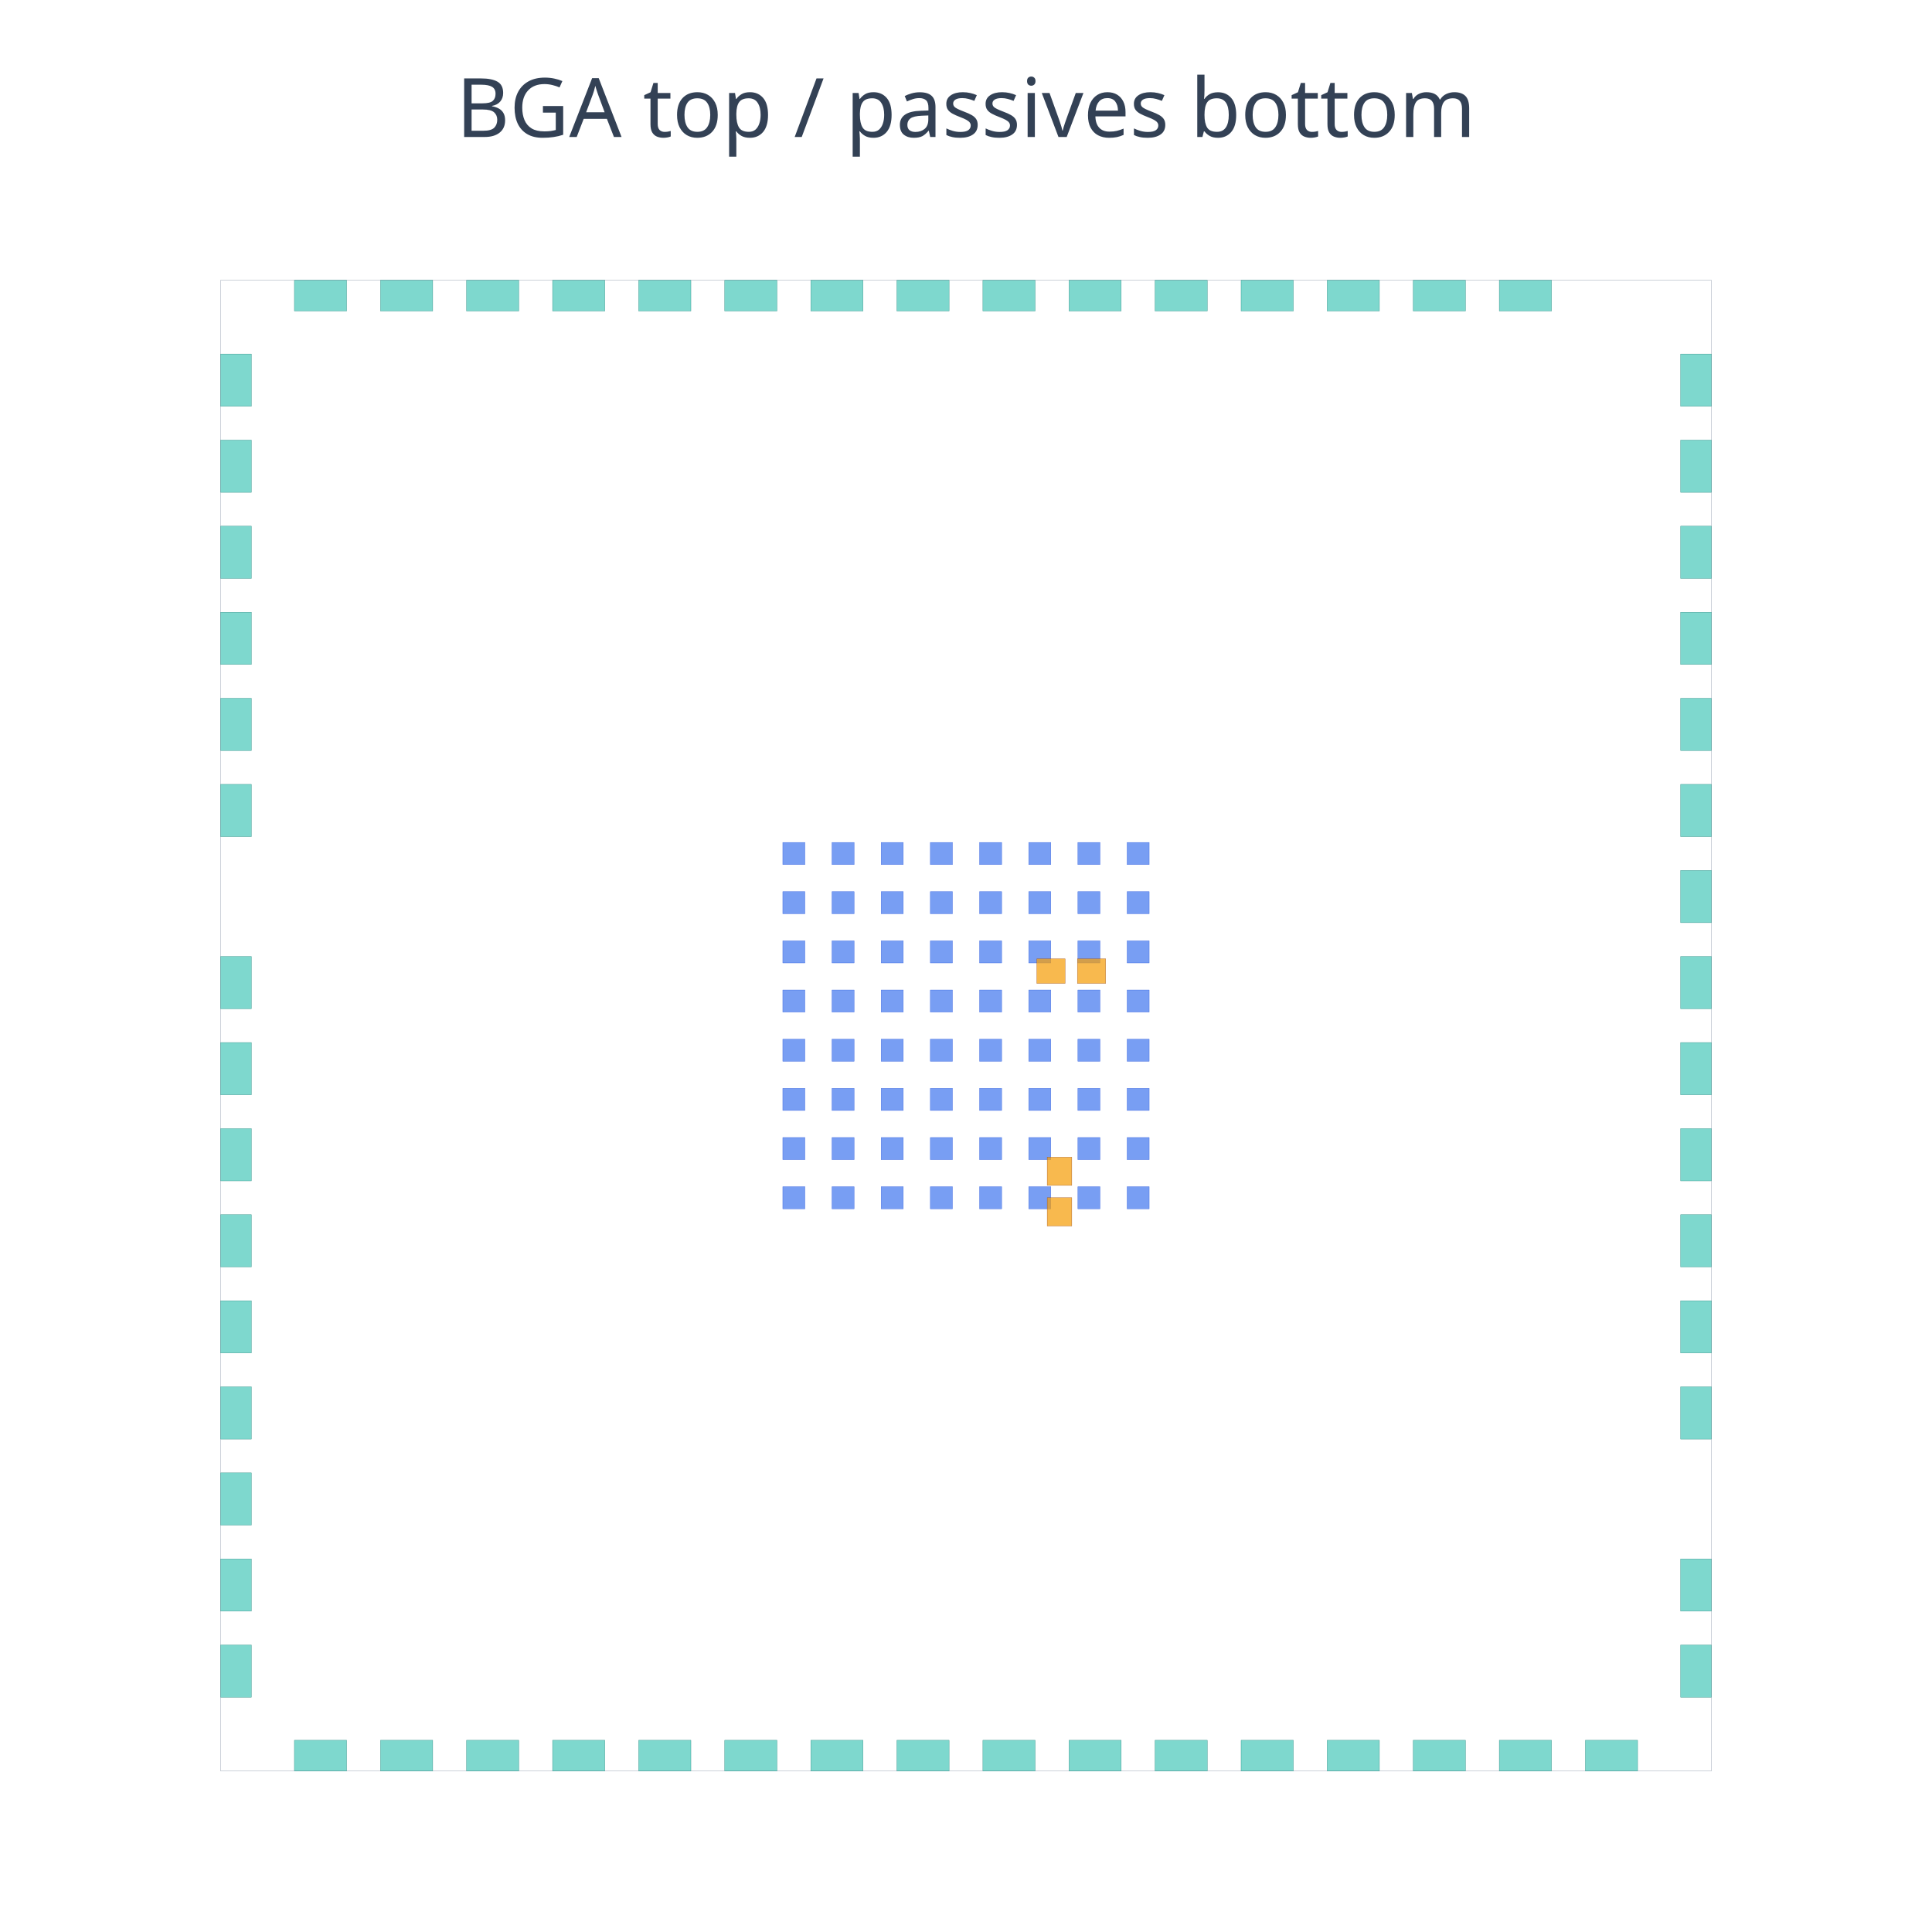
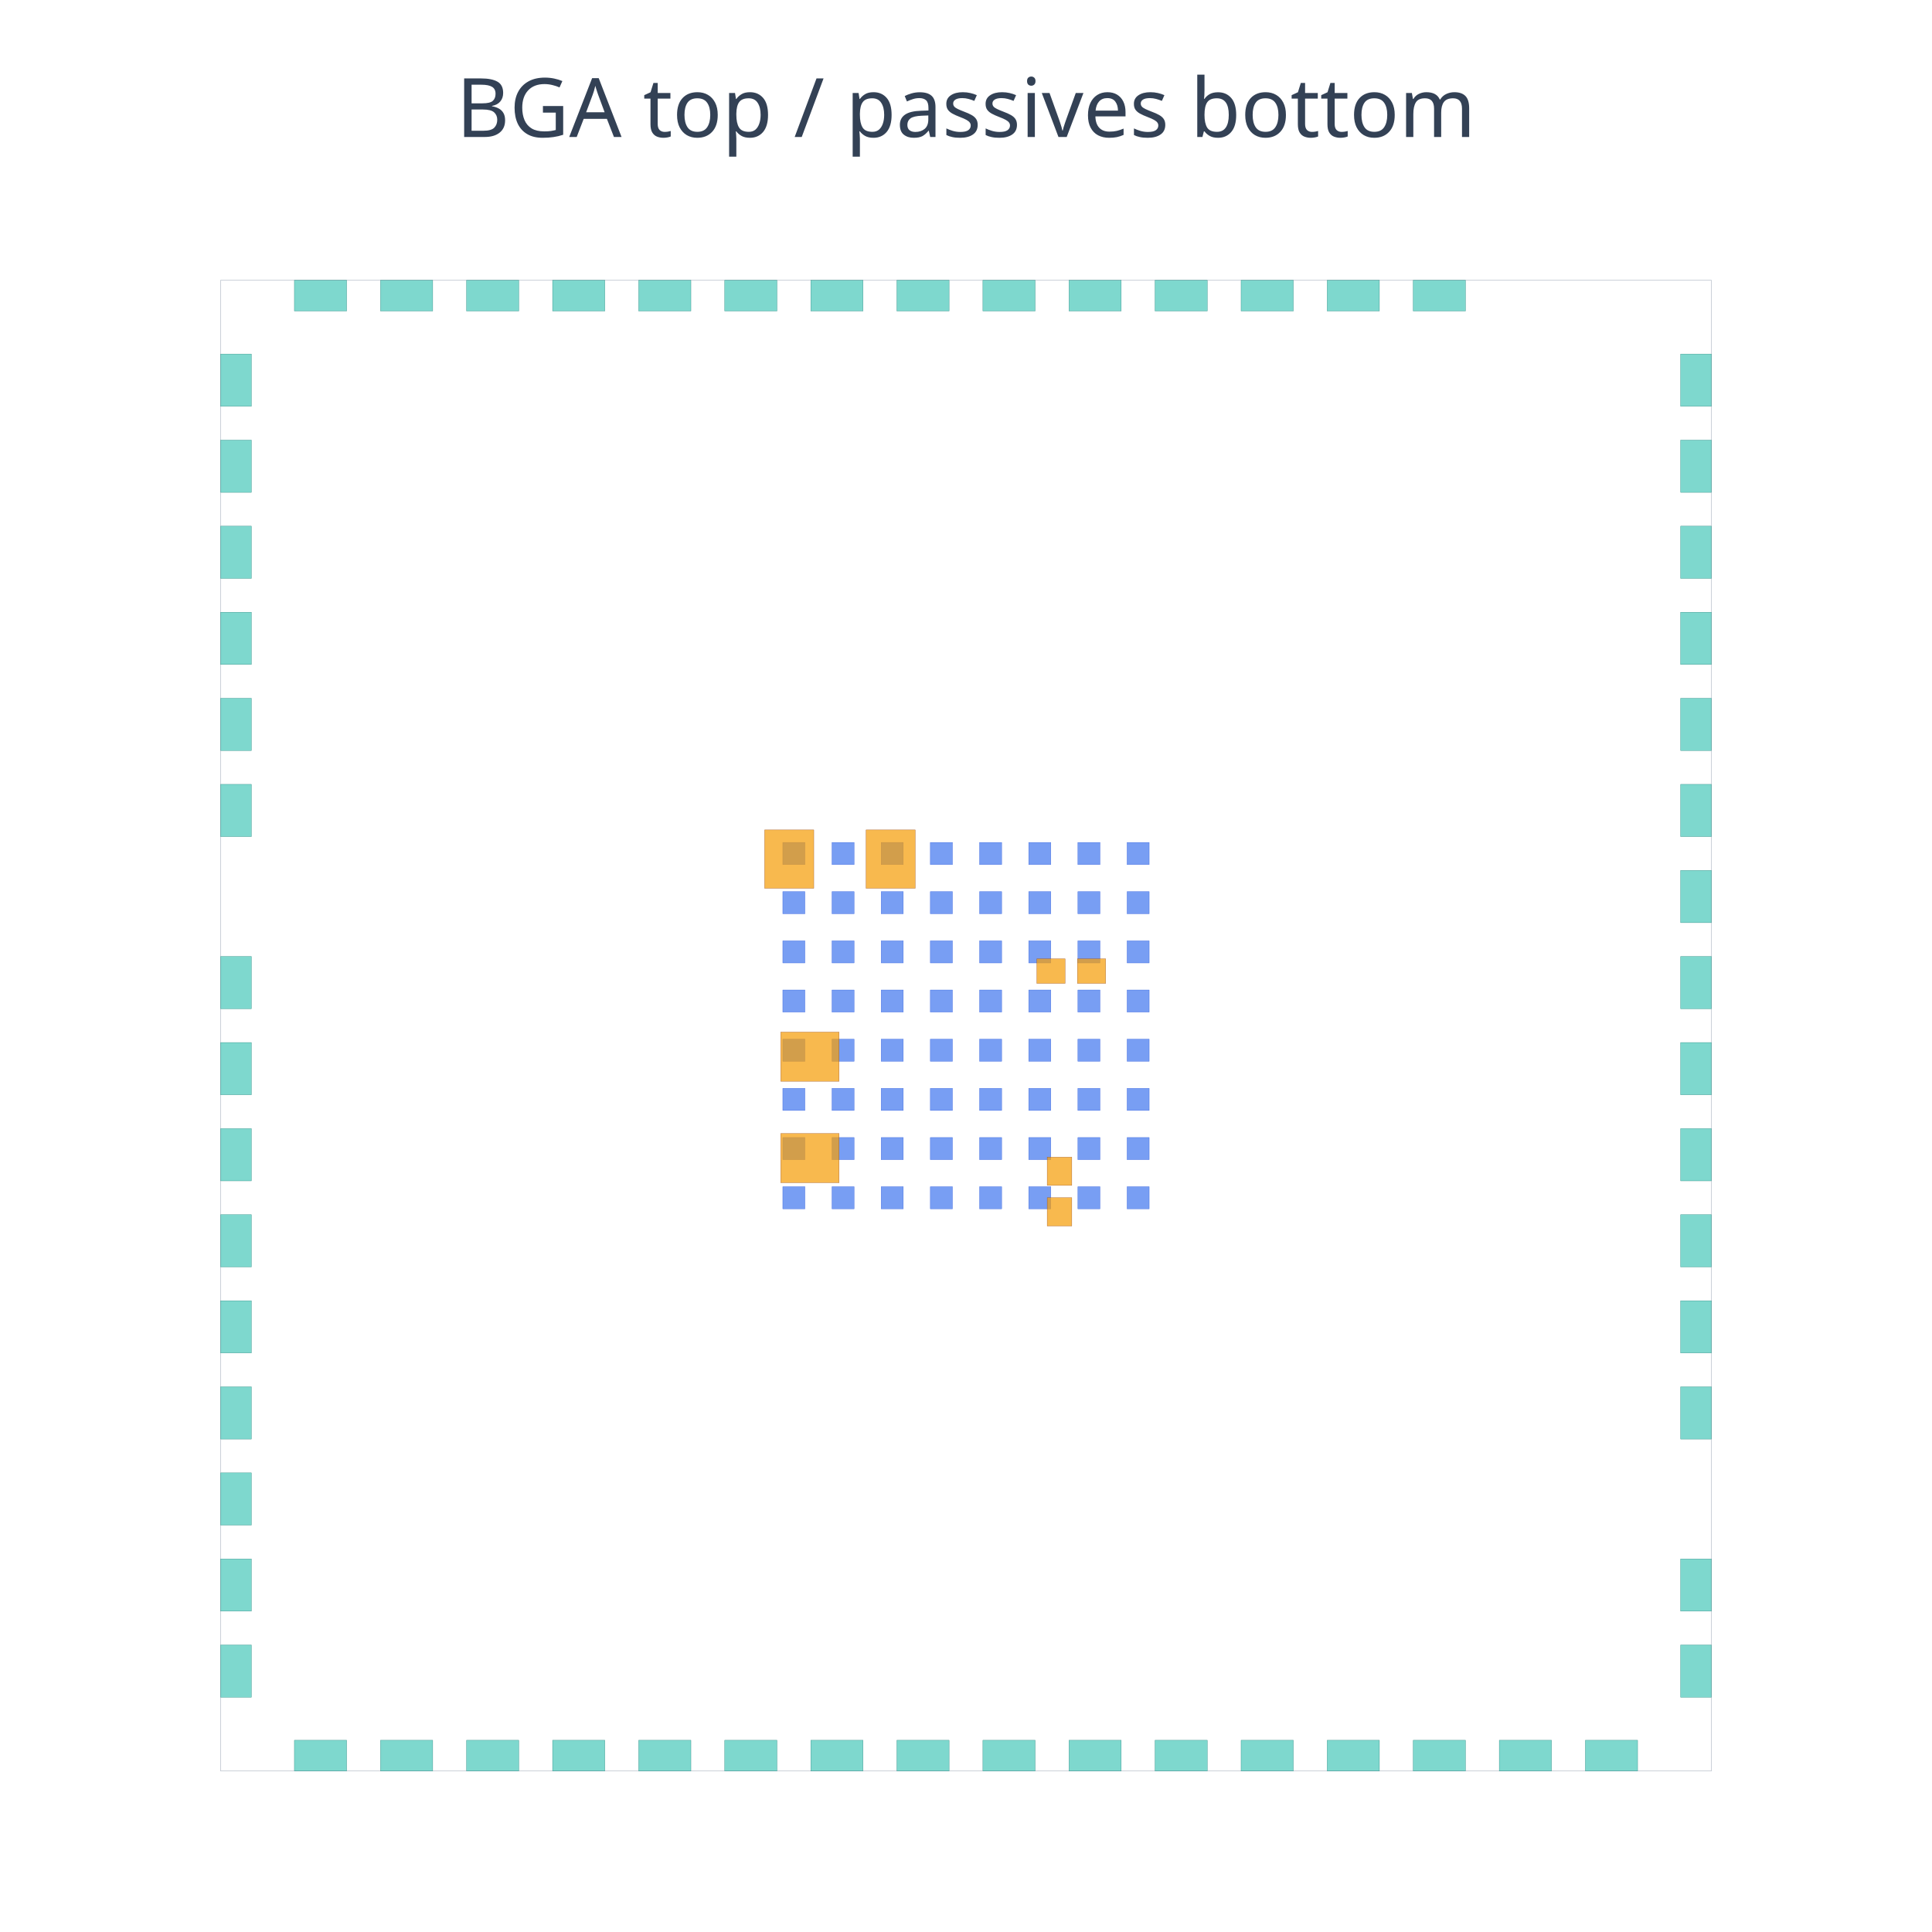
<svg xmlns="http://www.w3.org/2000/svg" width="480" height="480" viewBox="0 0 480 480">
  <rect width="100%" height="100%" fill="white" />
  <g>
    <rect data-type="rect" data-label="board" data-x="0" data-y="0" x="54.815" y="69.63" width="370.37" height="370.37" fill="rgba(255,255,255,0)" stroke="#64748b" stroke-width="0.065" />
  </g>
  <g>
    <rect data-type="rect" data-label="BGA" data-x="-2.8" data-y="2.8" x="194.486" y="209.301" width="5.498" height="5.498" fill="rgba(37, 99, 235, 0.62)" stroke="#1d4ed8" stroke-width="0.065" />
  </g>
  <g>
    <rect data-type="rect" data-label="BGA" data-x="-2" data-y="2.8" x="206.705" y="209.301" width="5.498" height="5.498" fill="rgba(37, 99, 235, 0.62)" stroke="#1d4ed8" stroke-width="0.065" />
  </g>
  <g>
    <rect data-type="rect" data-label="BGA" data-x="-1.2" data-y="2.8" x="218.923" y="209.301" width="5.498" height="5.498" fill="rgba(37, 99, 235, 0.62)" stroke="#1d4ed8" stroke-width="0.065" />
  </g>
  <g>
    <rect data-type="rect" data-label="BGA" data-x="-0.4" data-y="2.8" x="231.142" y="209.301" width="5.498" height="5.498" fill="rgba(37, 99, 235, 0.62)" stroke="#1d4ed8" stroke-width="0.065" />
  </g>
  <g>
    <rect data-type="rect" data-label="BGA" data-x="0.4" data-y="2.8" x="243.36" y="209.301" width="5.498" height="5.498" fill="rgba(37, 99, 235, 0.62)" stroke="#1d4ed8" stroke-width="0.065" />
  </g>
  <g>
    <rect data-type="rect" data-label="BGA" data-x="1.2" data-y="2.8" x="255.578" y="209.301" width="5.498" height="5.498" fill="rgba(37, 99, 235, 0.62)" stroke="#1d4ed8" stroke-width="0.065" />
  </g>
  <g>
    <rect data-type="rect" data-label="BGA" data-x="2" data-y="2.8" x="267.797" y="209.301" width="5.498" height="5.498" fill="rgba(37, 99, 235, 0.62)" stroke="#1d4ed8" stroke-width="0.065" />
  </g>
  <g>
    <rect data-type="rect" data-label="BGA" data-x="2.8" data-y="2.8" x="280.015" y="209.301" width="5.498" height="5.498" fill="rgba(37, 99, 235, 0.62)" stroke="#1d4ed8" stroke-width="0.065" />
  </g>
  <g>
    <rect data-type="rect" data-label="BGA" data-x="-2.8" data-y="2" x="194.486" y="221.52" width="5.498" height="5.498" fill="rgba(37, 99, 235, 0.62)" stroke="#1d4ed8" stroke-width="0.065" />
  </g>
  <g>
    <rect data-type="rect" data-label="BGA" data-x="-2" data-y="2" x="206.705" y="221.52" width="5.498" height="5.498" fill="rgba(37, 99, 235, 0.62)" stroke="#1d4ed8" stroke-width="0.065" />
  </g>
  <g>
    <rect data-type="rect" data-label="BGA" data-x="-1.2" data-y="2" x="218.923" y="221.52" width="5.498" height="5.498" fill="rgba(37, 99, 235, 0.62)" stroke="#1d4ed8" stroke-width="0.065" />
  </g>
  <g>
    <rect data-type="rect" data-label="BGA" data-x="-0.4" data-y="2" x="231.142" y="221.52" width="5.498" height="5.498" fill="rgba(37, 99, 235, 0.62)" stroke="#1d4ed8" stroke-width="0.065" />
  </g>
  <g>
    <rect data-type="rect" data-label="BGA" data-x="0.4" data-y="2" x="243.36" y="221.52" width="5.498" height="5.498" fill="rgba(37, 99, 235, 0.62)" stroke="#1d4ed8" stroke-width="0.065" />
  </g>
  <g>
    <rect data-type="rect" data-label="BGA" data-x="1.2" data-y="2" x="255.578" y="221.52" width="5.498" height="5.498" fill="rgba(37, 99, 235, 0.62)" stroke="#1d4ed8" stroke-width="0.065" />
  </g>
  <g>
    <rect data-type="rect" data-label="BGA" data-x="2" data-y="2" x="267.797" y="221.52" width="5.498" height="5.498" fill="rgba(37, 99, 235, 0.62)" stroke="#1d4ed8" stroke-width="0.065" />
  </g>
  <g>
    <rect data-type="rect" data-label="BGA" data-x="2.8" data-y="2" x="280.015" y="221.52" width="5.498" height="5.498" fill="rgba(37, 99, 235, 0.62)" stroke="#1d4ed8" stroke-width="0.065" />
  </g>
  <g>
    <rect data-type="rect" data-label="BGA" data-x="-2.8" data-y="1.2" x="194.486" y="233.738" width="5.498" height="5.498" fill="rgba(37, 99, 235, 0.62)" stroke="#1d4ed8" stroke-width="0.065" />
  </g>
  <g>
    <rect data-type="rect" data-label="BGA" data-x="-2" data-y="1.2" x="206.705" y="233.738" width="5.498" height="5.498" fill="rgba(37, 99, 235, 0.62)" stroke="#1d4ed8" stroke-width="0.065" />
  </g>
  <g>
    <rect data-type="rect" data-label="BGA" data-x="-1.2" data-y="1.2" x="218.923" y="233.738" width="5.498" height="5.498" fill="rgba(37, 99, 235, 0.62)" stroke="#1d4ed8" stroke-width="0.065" />
  </g>
  <g>
    <rect data-type="rect" data-label="BGA" data-x="-0.4" data-y="1.2" x="231.142" y="233.738" width="5.498" height="5.498" fill="rgba(37, 99, 235, 0.62)" stroke="#1d4ed8" stroke-width="0.065" />
  </g>
  <g>
    <rect data-type="rect" data-label="BGA" data-x="0.4" data-y="1.2" x="243.36" y="233.738" width="5.498" height="5.498" fill="rgba(37, 99, 235, 0.62)" stroke="#1d4ed8" stroke-width="0.065" />
  </g>
  <g>
    <rect data-type="rect" data-label="BGA" data-x="1.2" data-y="1.2" x="255.578" y="233.738" width="5.498" height="5.498" fill="rgba(37, 99, 235, 0.62)" stroke="#1d4ed8" stroke-width="0.065" />
  </g>
  <g>
    <rect data-type="rect" data-label="BGA" data-x="2" data-y="1.2" x="267.797" y="233.738" width="5.498" height="5.498" fill="rgba(37, 99, 235, 0.62)" stroke="#1d4ed8" stroke-width="0.065" />
  </g>
  <g>
    <rect data-type="rect" data-label="BGA" data-x="2.8" data-y="1.2" x="280.015" y="233.738" width="5.498" height="5.498" fill="rgba(37, 99, 235, 0.62)" stroke="#1d4ed8" stroke-width="0.065" />
  </g>
  <g>
    <rect data-type="rect" data-label="BGA" data-x="-2.8" data-y="0.4" x="194.486" y="245.956" width="5.498" height="5.498" fill="rgba(37, 99, 235, 0.62)" stroke="#1d4ed8" stroke-width="0.065" />
  </g>
  <g>
    <rect data-type="rect" data-label="BGA" data-x="-2" data-y="0.4" x="206.705" y="245.956" width="5.498" height="5.498" fill="rgba(37, 99, 235, 0.62)" stroke="#1d4ed8" stroke-width="0.065" />
  </g>
  <g>
    <rect data-type="rect" data-label="BGA" data-x="-1.2" data-y="0.4" x="218.923" y="245.956" width="5.498" height="5.498" fill="rgba(37, 99, 235, 0.62)" stroke="#1d4ed8" stroke-width="0.065" />
  </g>
  <g>
    <rect data-type="rect" data-label="BGA" data-x="-0.4" data-y="0.4" x="231.142" y="245.956" width="5.498" height="5.498" fill="rgba(37, 99, 235, 0.62)" stroke="#1d4ed8" stroke-width="0.065" />
  </g>
  <g>
    <rect data-type="rect" data-label="BGA" data-x="0.4" data-y="0.4" x="243.36" y="245.956" width="5.498" height="5.498" fill="rgba(37, 99, 235, 0.62)" stroke="#1d4ed8" stroke-width="0.065" />
  </g>
  <g>
    <rect data-type="rect" data-label="BGA" data-x="1.2" data-y="0.4" x="255.578" y="245.956" width="5.498" height="5.498" fill="rgba(37, 99, 235, 0.62)" stroke="#1d4ed8" stroke-width="0.065" />
  </g>
  <g>
    <rect data-type="rect" data-label="BGA" data-x="2" data-y="0.4" x="267.797" y="245.956" width="5.498" height="5.498" fill="rgba(37, 99, 235, 0.62)" stroke="#1d4ed8" stroke-width="0.065" />
  </g>
  <g>
    <rect data-type="rect" data-label="BGA" data-x="2.8" data-y="0.4" x="280.015" y="245.956" width="5.498" height="5.498" fill="rgba(37, 99, 235, 0.62)" stroke="#1d4ed8" stroke-width="0.065" />
  </g>
  <g>
    <rect data-type="rect" data-label="BGA" data-x="-2.8" data-y="-0.4" x="194.486" y="258.175" width="5.498" height="5.498" fill="rgba(37, 99, 235, 0.62)" stroke="#1d4ed8" stroke-width="0.065" />
  </g>
  <g>
    <rect data-type="rect" data-label="BGA" data-x="-2" data-y="-0.4" x="206.705" y="258.175" width="5.498" height="5.498" fill="rgba(37, 99, 235, 0.62)" stroke="#1d4ed8" stroke-width="0.065" />
  </g>
  <g>
    <rect data-type="rect" data-label="BGA" data-x="-1.2" data-y="-0.4" x="218.923" y="258.175" width="5.498" height="5.498" fill="rgba(37, 99, 235, 0.62)" stroke="#1d4ed8" stroke-width="0.065" />
  </g>
  <g>
    <rect data-type="rect" data-label="BGA" data-x="-0.4" data-y="-0.4" x="231.142" y="258.175" width="5.498" height="5.498" fill="rgba(37, 99, 235, 0.62)" stroke="#1d4ed8" stroke-width="0.065" />
  </g>
  <g>
    <rect data-type="rect" data-label="BGA" data-x="0.4" data-y="-0.4" x="243.36" y="258.175" width="5.498" height="5.498" fill="rgba(37, 99, 235, 0.62)" stroke="#1d4ed8" stroke-width="0.065" />
  </g>
  <g>
    <rect data-type="rect" data-label="BGA" data-x="1.2" data-y="-0.4" x="255.578" y="258.175" width="5.498" height="5.498" fill="rgba(37, 99, 235, 0.62)" stroke="#1d4ed8" stroke-width="0.065" />
  </g>
  <g>
    <rect data-type="rect" data-label="BGA" data-x="2" data-y="-0.4" x="267.797" y="258.175" width="5.498" height="5.498" fill="rgba(37, 99, 235, 0.62)" stroke="#1d4ed8" stroke-width="0.065" />
  </g>
  <g>
    <rect data-type="rect" data-label="BGA" data-x="2.8" data-y="-0.4" x="280.015" y="258.175" width="5.498" height="5.498" fill="rgba(37, 99, 235, 0.62)" stroke="#1d4ed8" stroke-width="0.065" />
  </g>
  <g>
    <rect data-type="rect" data-label="BGA" data-x="-2.8" data-y="-1.2" x="194.486" y="270.393" width="5.498" height="5.498" fill="rgba(37, 99, 235, 0.62)" stroke="#1d4ed8" stroke-width="0.065" />
  </g>
  <g>
    <rect data-type="rect" data-label="BGA" data-x="-2" data-y="-1.2" x="206.705" y="270.393" width="5.498" height="5.498" fill="rgba(37, 99, 235, 0.62)" stroke="#1d4ed8" stroke-width="0.065" />
  </g>
  <g>
    <rect data-type="rect" data-label="BGA" data-x="-1.2" data-y="-1.2" x="218.923" y="270.393" width="5.498" height="5.498" fill="rgba(37, 99, 235, 0.62)" stroke="#1d4ed8" stroke-width="0.065" />
  </g>
  <g>
    <rect data-type="rect" data-label="BGA" data-x="-0.4" data-y="-1.2" x="231.142" y="270.393" width="5.498" height="5.498" fill="rgba(37, 99, 235, 0.62)" stroke="#1d4ed8" stroke-width="0.065" />
  </g>
  <g>
    <rect data-type="rect" data-label="BGA" data-x="0.4" data-y="-1.2" x="243.36" y="270.393" width="5.498" height="5.498" fill="rgba(37, 99, 235, 0.62)" stroke="#1d4ed8" stroke-width="0.065" />
  </g>
  <g>
    <rect data-type="rect" data-label="BGA" data-x="1.2" data-y="-1.2" x="255.578" y="270.393" width="5.498" height="5.498" fill="rgba(37, 99, 235, 0.62)" stroke="#1d4ed8" stroke-width="0.065" />
  </g>
  <g>
    <rect data-type="rect" data-label="BGA" data-x="2" data-y="-1.2" x="267.797" y="270.393" width="5.498" height="5.498" fill="rgba(37, 99, 235, 0.62)" stroke="#1d4ed8" stroke-width="0.065" />
  </g>
  <g>
    <rect data-type="rect" data-label="BGA" data-x="2.8" data-y="-1.2" x="280.015" y="270.393" width="5.498" height="5.498" fill="rgba(37, 99, 235, 0.62)" stroke="#1d4ed8" stroke-width="0.065" />
  </g>
  <g>
    <rect data-type="rect" data-label="BGA" data-x="-2.8" data-y="-2" x="194.486" y="282.612" width="5.498" height="5.498" fill="rgba(37, 99, 235, 0.62)" stroke="#1d4ed8" stroke-width="0.065" />
  </g>
  <g>
    <rect data-type="rect" data-label="BGA" data-x="-2" data-y="-2" x="206.705" y="282.612" width="5.498" height="5.498" fill="rgba(37, 99, 235, 0.62)" stroke="#1d4ed8" stroke-width="0.065" />
  </g>
  <g>
    <rect data-type="rect" data-label="BGA" data-x="-1.2" data-y="-2" x="218.923" y="282.612" width="5.498" height="5.498" fill="rgba(37, 99, 235, 0.62)" stroke="#1d4ed8" stroke-width="0.065" />
  </g>
  <g>
    <rect data-type="rect" data-label="BGA" data-x="-0.4" data-y="-2" x="231.142" y="282.612" width="5.498" height="5.498" fill="rgba(37, 99, 235, 0.62)" stroke="#1d4ed8" stroke-width="0.065" />
  </g>
  <g>
    <rect data-type="rect" data-label="BGA" data-x="0.4" data-y="-2" x="243.36" y="282.612" width="5.498" height="5.498" fill="rgba(37, 99, 235, 0.62)" stroke="#1d4ed8" stroke-width="0.065" />
  </g>
  <g>
    <rect data-type="rect" data-label="BGA" data-x="1.2" data-y="-2" x="255.578" y="282.612" width="5.498" height="5.498" fill="rgba(37, 99, 235, 0.62)" stroke="#1d4ed8" stroke-width="0.065" />
  </g>
  <g>
    <rect data-type="rect" data-label="BGA" data-x="2" data-y="-2" x="267.797" y="282.612" width="5.498" height="5.498" fill="rgba(37, 99, 235, 0.62)" stroke="#1d4ed8" stroke-width="0.065" />
  </g>
  <g>
    <rect data-type="rect" data-label="BGA" data-x="2.8" data-y="-2" x="280.015" y="282.612" width="5.498" height="5.498" fill="rgba(37, 99, 235, 0.62)" stroke="#1d4ed8" stroke-width="0.065" />
  </g>
  <g>
    <rect data-type="rect" data-label="BGA" data-x="-2.8" data-y="-2.8" x="194.486" y="294.83" width="5.498" height="5.498" fill="rgba(37, 99, 235, 0.62)" stroke="#1d4ed8" stroke-width="0.065" />
  </g>
  <g>
    <rect data-type="rect" data-label="BGA" data-x="-2" data-y="-2.8" x="206.705" y="294.83" width="5.498" height="5.498" fill="rgba(37, 99, 235, 0.62)" stroke="#1d4ed8" stroke-width="0.065" />
  </g>
  <g>
    <rect data-type="rect" data-label="BGA" data-x="-1.2" data-y="-2.8" x="218.923" y="294.83" width="5.498" height="5.498" fill="rgba(37, 99, 235, 0.62)" stroke="#1d4ed8" stroke-width="0.065" />
  </g>
  <g>
    <rect data-type="rect" data-label="BGA" data-x="-0.4" data-y="-2.8" x="231.142" y="294.83" width="5.498" height="5.498" fill="rgba(37, 99, 235, 0.62)" stroke="#1d4ed8" stroke-width="0.065" />
  </g>
  <g>
    <rect data-type="rect" data-label="BGA" data-x="0.4" data-y="-2.8" x="243.36" y="294.83" width="5.498" height="5.498" fill="rgba(37, 99, 235, 0.62)" stroke="#1d4ed8" stroke-width="0.065" />
  </g>
  <g>
    <rect data-type="rect" data-label="BGA" data-x="1.2" data-y="-2.8" x="255.578" y="294.83" width="5.498" height="5.498" fill="rgba(37, 99, 235, 0.62)" stroke="#1d4ed8" stroke-width="0.065" />
  </g>
  <g>
    <rect data-type="rect" data-label="BGA" data-x="2" data-y="-2.8" x="267.797" y="294.83" width="5.498" height="5.498" fill="rgba(37, 99, 235, 0.62)" stroke="#1d4ed8" stroke-width="0.065" />
  </g>
  <g>
    <rect data-type="rect" data-label="BGA" data-x="2.8" data-y="-2.8" x="280.015" y="294.83" width="5.498" height="5.498" fill="rgba(37, 99, 235, 0.62)" stroke="#1d4ed8" stroke-width="0.065" />
  </g>
  <g>
+     <rect data-type="rect" data-label="IO" data-x="11.875" data-y="-6.3" x="417.549" y="344.544" width="7.637" height="12.982" fill="rgba(20, 184, 166, 0.55)" stroke="#0f766e" stroke-width="0.065" />
+   </g>
+   <g>
+     <rect data-type="rect" data-label="IO" data-x="11.875" data-y="2.1" x="417.549" y="216.25" width="7.637" height="12.982" fill="rgba(20, 184, 166, 0.55)" stroke="#0f766e" stroke-width="0.065" />
+   </g>
+   <g>
+     <rect data-type="rect" data-label="IO" data-x="-6.3" data-y="-11.875" x="137.289" y="432.363" width="12.982" height="7.637" fill="rgba(20, 184, 166, 0.55)" stroke="#0f766e" stroke-width="0.065" />
+   </g>
+   <g>
+     <rect data-type="rect" data-label="IO" data-x="7.7" data-y="-11.875" x="351.111" y="432.363" width="12.982" height="7.637" fill="rgba(20, 184, 166, 0.55)" stroke="#0f766e" stroke-width="0.065" />
+   </g>
+   <g>
+     <rect data-type="rect" data-label="IO" data-x="-11.875" data-y="-4.9" x="54.815" y="323.162" width="7.637" height="12.982" fill="rgba(20, 184, 166, 0.55)" stroke="#0f766e" stroke-width="0.065" />
+   </g>
+   <g>
+     <rect data-type="rect" data-label="IO" data-x="-11.875" data-y="3.5" x="54.815" y="194.868" width="7.637" height="12.982" fill="rgba(20, 184, 166, 0.55)" stroke="#0f766e" stroke-width="0.065" />
+   </g>
+   <g>
+     <rect data-type="rect" data-label="IO" data-x="6.3" data-y="11.875" x="329.729" y="69.63" width="12.982" height="7.637" fill="rgba(20, 184, 166, 0.55)" stroke="#0f766e" stroke-width="0.065" />
+   </g>
+   <g>
+     <rect data-type="rect" data-label="IO" data-x="-11.875" data-y="-7.7" x="54.815" y="365.926" width="7.637" height="12.982" fill="rgba(20, 184, 166, 0.55)" stroke="#0f766e" stroke-width="0.065" />
+   </g>
+   <g>
+     <rect data-type="rect" data-label="IO" data-x="-11.875" data-y="-2.1" x="54.815" y="280.397" width="7.637" height="12.982" fill="rgba(20, 184, 166, 0.55)" stroke="#0f766e" stroke-width="0.065" />
+   </g>
+   <g>
+     <rect data-type="rect" data-label="IO" data-x="11.875" data-y="10.5" x="417.549" y="87.957" width="7.637" height="12.982" fill="rgba(20, 184, 166, 0.55)" stroke="#0f766e" stroke-width="0.065" />
+   </g>
+   <g>
+     <rect data-type="rect" data-label="IO" data-x="11.875" data-y="3.5" x="417.549" y="194.868" width="7.637" height="12.982" fill="rgba(20, 184, 166, 0.55)" stroke="#0f766e" stroke-width="0.065" />
+   </g>
+   <g>
+     <rect data-type="rect" data-label="IO" data-x="-2.1" data-y="-11.875" x="201.436" y="432.363" width="12.982" height="7.637" fill="rgba(20, 184, 166, 0.55)" stroke="#0f766e" stroke-width="0.065" />
+   </g>
+   <g>
+     <rect data-type="rect" data-label="IO" data-x="-7.7" data-y="-11.875" x="115.907" y="432.363" width="12.982" height="7.637" fill="rgba(20, 184, 166, 0.55)" stroke="#0f766e" stroke-width="0.065" />
+   </g>
+   <g>
+     <rect data-type="rect" data-label="IO" data-x="-10.5" data-y="11.875" x="73.142" y="69.63" width="12.982" height="7.637" fill="rgba(20, 184, 166, 0.55)" stroke="#0f766e" stroke-width="0.065" />
+   </g>
+   <g>
+     <rect data-type="rect" data-label="IO" data-x="11.875" data-y="-2.1" x="417.549" y="280.397" width="7.637" height="12.982" fill="rgba(20, 184, 166, 0.55)" stroke="#0f766e" stroke-width="0.065" />
+   </g>
+   <g>
+     <rect data-type="rect" data-label="IO" data-x="-11.875" data-y="0.7" x="54.815" y="237.633" width="7.637" height="12.982" fill="rgba(20, 184, 166, 0.55)" stroke="#0f766e" stroke-width="0.065" />
+   </g>
+   <g>
+     <rect data-type="rect" data-label="IO" data-x="4.9" data-y="-11.875" x="308.347" y="432.363" width="12.982" height="7.637" fill="rgba(20, 184, 166, 0.55)" stroke="#0f766e" stroke-width="0.065" />
+   </g>
+   <g>
+     <rect data-type="rect" data-label="IO" data-x="-9.1" data-y="-11.875" x="94.525" y="432.363" width="12.982" height="7.637" fill="rgba(20, 184, 166, 0.55)" stroke="#0f766e" stroke-width="0.065" />
+   </g>
+   <g>
+     <rect data-type="rect" data-label="IO" data-x="3.5" data-y="11.875" x="286.964" y="69.63" width="12.982" height="7.637" fill="rgba(20, 184, 166, 0.55)" stroke="#0f766e" stroke-width="0.065" />
+   </g>
+   <g>
+     <rect data-type="rect" data-label="IO" data-x="11.875" data-y="9.1" x="417.549" y="109.339" width="7.637" height="12.982" fill="rgba(20, 184, 166, 0.55)" stroke="#0f766e" stroke-width="0.065" />
+   </g>
+   <g>
+     <rect data-type="rect" data-label="IO" data-x="-9.1" data-y="11.875" x="94.525" y="69.63" width="12.982" height="7.637" fill="rgba(20, 184, 166, 0.55)" stroke="#0f766e" stroke-width="0.065" />
+   </g>
+   <g>
+     <rect data-type="rect" data-label="IO" data-x="11.875" data-y="-3.5" x="417.549" y="301.779" width="7.637" height="12.982" fill="rgba(20, 184, 166, 0.55)" stroke="#0f766e" stroke-width="0.065" />
+   </g>
+   <g>
+     <rect data-type="rect" data-label="IO" data-x="-11.875" data-y="-0.7" x="54.815" y="259.015" width="7.637" height="12.982" fill="rgba(20, 184, 166, 0.55)" stroke="#0f766e" stroke-width="0.065" />
+   </g>
+   <g>
+     <rect data-type="rect" data-label="IO" data-x="-11.875" data-y="6.3" x="54.815" y="152.104" width="7.637" height="12.982" fill="rgba(20, 184, 166, 0.55)" stroke="#0f766e" stroke-width="0.065" />
+   </g>
+   <g>
+     <rect data-type="rect" data-label="IO" data-x="-4.9" data-y="-11.875" x="158.671" y="432.363" width="12.982" height="7.637" fill="rgba(20, 184, 166, 0.55)" stroke="#0f766e" stroke-width="0.065" />
+   </g>
+   <g>
+     <rect data-type="rect" data-label="IO" data-x="-2.1" data-y="11.875" x="201.436" y="69.63" width="12.982" height="7.637" fill="rgba(20, 184, 166, 0.55)" stroke="#0f766e" stroke-width="0.065" />
+   </g>
+   <g>
+     <rect data-type="rect" data-label="IO" data-x="-3.5" data-y="11.875" x="180.053" y="69.63" width="12.982" height="7.637" fill="rgba(20, 184, 166, 0.55)" stroke="#0f766e" stroke-width="0.065" />
+   </g>
+   <g>
+     <rect data-type="rect" data-label="IO" data-x="7.7" data-y="11.875" x="351.111" y="69.63" width="12.982" height="7.637" fill="rgba(20, 184, 166, 0.55)" stroke="#0f766e" stroke-width="0.065" />
+   </g>
+   <g>
+     <rect data-type="rect" data-label="IO" data-x="11.875" data-y="-9.1" x="417.549" y="387.308" width="7.637" height="12.982" fill="rgba(20, 184, 166, 0.55)" stroke="#0f766e" stroke-width="0.065" />
+   </g>
+   <g>
+     <rect data-type="rect" data-label="IO" data-x="-7.7" data-y="11.875" x="115.907" y="69.63" width="12.982" height="7.637" fill="rgba(20, 184, 166, 0.55)" stroke="#0f766e" stroke-width="0.065" />
+   </g>
+   <g>
+     <rect data-type="rect" data-label="IO" data-x="-11.875" data-y="4.9" x="54.815" y="173.486" width="7.637" height="12.982" fill="rgba(20, 184, 166, 0.55)" stroke="#0f766e" stroke-width="0.065" />
+   </g>
+   <g>
+     <rect data-type="rect" data-label="IO" data-x="2.1" data-y="-11.875" x="265.582" y="432.363" width="12.982" height="7.637" fill="rgba(20, 184, 166, 0.55)" stroke="#0f766e" stroke-width="0.065" />
+   </g>
+   <g>
+     <rect data-type="rect" data-label="IO" data-x="-11.875" data-y="9.1" x="54.815" y="109.339" width="7.637" height="12.982" fill="rgba(20, 184, 166, 0.55)" stroke="#0f766e" stroke-width="0.065" />
+   </g>
+   <g>
+     <rect data-type="rect" data-label="IO" data-x="-10.5" data-y="-11.875" x="73.142" y="432.363" width="12.982" height="7.637" fill="rgba(20, 184, 166, 0.55)" stroke="#0f766e" stroke-width="0.065" />
+   </g>
+   <g>
+     <rect data-type="rect" data-label="IO" data-x="11.875" data-y="6.3" x="417.549" y="152.104" width="7.637" height="12.982" fill="rgba(20, 184, 166, 0.55)" stroke="#0f766e" stroke-width="0.065" />
+   </g>
+   <g>
+     <rect data-type="rect" data-label="IO" data-x="-4.9" data-y="11.875" x="158.671" y="69.63" width="12.982" height="7.637" fill="rgba(20, 184, 166, 0.55)" stroke="#0f766e" stroke-width="0.065" />
+   </g>
+   <g>
+     <rect data-type="rect" data-label="IO" data-x="6.3" data-y="-11.875" x="329.729" y="432.363" width="12.982" height="7.637" fill="rgba(20, 184, 166, 0.55)" stroke="#0f766e" stroke-width="0.065" />
+   </g>
+   <g>
    <rect data-type="rect" data-label="IO" data-x="10.5" data-y="-11.875" x="393.876" y="432.363" width="12.982" height="7.637" fill="rgba(20, 184, 166, 0.55)" stroke="#0f766e" stroke-width="0.065" />
  </g>
  <g>
-     <rect data-type="rect" data-label="IO" data-x="-11.875" data-y="-4.9" x="54.815" y="323.162" width="7.637" height="12.982" fill="rgba(20, 184, 166, 0.55)" stroke="#0f766e" stroke-width="0.065" />
+     <rect data-type="rect" data-label="IO" data-x="0.7" data-y="11.875" x="244.2" y="69.63" width="12.982" height="7.637" fill="rgba(20, 184, 166, 0.55)" stroke="#0f766e" stroke-width="0.065" />
  </g>
  <g>
    <rect data-type="rect" data-label="IO" data-x="11.875" data-y="-4.9" x="417.549" y="323.162" width="7.637" height="12.982" fill="rgba(20, 184, 166, 0.55)" stroke="#0f766e" stroke-width="0.065" />
  </g>
  <g>
-     <rect data-type="rect" data-label="IO" data-x="-11.875" data-y="6.3" x="54.815" y="152.104" width="7.637" height="12.982" fill="rgba(20, 184, 166, 0.55)" stroke="#0f766e" stroke-width="0.065" />
-   </g>
-   <g>
-     <rect data-type="rect" data-label="IO" data-x="3.5" data-y="11.875" x="286.964" y="69.63" width="12.982" height="7.637" fill="rgba(20, 184, 166, 0.55)" stroke="#0f766e" stroke-width="0.065" />
-   </g>
-   <g>
    <rect data-type="rect" data-label="IO" data-x="-11.875" data-y="-9.1" x="54.815" y="387.308" width="7.637" height="12.982" fill="rgba(20, 184, 166, 0.55)" stroke="#0f766e" stroke-width="0.065" />
  </g>
  <g>
+     <rect data-type="rect" data-label="IO" data-x="0.7" data-y="-11.875" x="244.2" y="432.363" width="12.982" height="7.637" fill="rgba(20, 184, 166, 0.55)" stroke="#0f766e" stroke-width="0.065" />
+   </g>
+   <g>
+     <rect data-type="rect" data-label="IO" data-x="11.875" data-y="4.9" x="417.549" y="173.486" width="7.637" height="12.982" fill="rgba(20, 184, 166, 0.55)" stroke="#0f766e" stroke-width="0.065" />
+   </g>
+   <g>
+     <rect data-type="rect" data-label="IO" data-x="3.5" data-y="-11.875" x="286.964" y="432.363" width="12.982" height="7.637" fill="rgba(20, 184, 166, 0.55)" stroke="#0f766e" stroke-width="0.065" />
+   </g>
+   <g>
+     <rect data-type="rect" data-label="IO" data-x="-11.875" data-y="-10.5" x="54.815" y="408.69" width="7.637" height="12.982" fill="rgba(20, 184, 166, 0.55)" stroke="#0f766e" stroke-width="0.065" />
+   </g>
+   <g>
+     <rect data-type="rect" data-label="IO" data-x="-6.3" data-y="11.875" x="137.289" y="69.63" width="12.982" height="7.637" fill="rgba(20, 184, 166, 0.55)" stroke="#0f766e" stroke-width="0.065" />
+   </g>
+   <g>
+     <rect data-type="rect" data-label="IO" data-x="-11.875" data-y="10.5" x="54.815" y="87.957" width="7.637" height="12.982" fill="rgba(20, 184, 166, 0.55)" stroke="#0f766e" stroke-width="0.065" />
+   </g>
+   <g>
+     <rect data-type="rect" data-label="IO" data-x="2.1" data-y="11.875" x="265.582" y="69.63" width="12.982" height="7.637" fill="rgba(20, 184, 166, 0.55)" stroke="#0f766e" stroke-width="0.065" />
+   </g>
+   <g>
    <rect data-type="rect" data-label="IO" data-x="-11.875" data-y="7.7" x="54.815" y="130.722" width="7.637" height="12.982" fill="rgba(20, 184, 166, 0.55)" stroke="#0f766e" stroke-width="0.065" />
  </g>
  <g>
-     <rect data-type="rect" data-label="IO" data-x="-7.7" data-y="11.875" x="115.907" y="69.63" width="12.982" height="7.637" fill="rgba(20, 184, 166, 0.55)" stroke="#0f766e" stroke-width="0.065" />
-   </g>
-   <g>
-     <rect data-type="rect" data-label="IO" data-x="-6.3" data-y="-11.875" x="137.289" y="432.363" width="12.982" height="7.637" fill="rgba(20, 184, 166, 0.55)" stroke="#0f766e" stroke-width="0.065" />
-   </g>
-   <g>
-     <rect data-type="rect" data-label="IO" data-x="2.1" data-y="11.875" x="265.582" y="69.63" width="12.982" height="7.637" fill="rgba(20, 184, 166, 0.55)" stroke="#0f766e" stroke-width="0.065" />
-   </g>
-   <g>
-     <rect data-type="rect" data-label="IO" data-x="-2.1" data-y="-11.875" x="201.436" y="432.363" width="12.982" height="7.637" fill="rgba(20, 184, 166, 0.55)" stroke="#0f766e" stroke-width="0.065" />
-   </g>
-   <g>
-     <rect data-type="rect" data-label="IO" data-x="7.7" data-y="-11.875" x="351.111" y="432.363" width="12.982" height="7.637" fill="rgba(20, 184, 166, 0.55)" stroke="#0f766e" stroke-width="0.065" />
+     <rect data-type="rect" data-label="IO" data-x="-0.7" data-y="-11.875" x="222.818" y="432.363" width="12.982" height="7.637" fill="rgba(20, 184, 166, 0.55)" stroke="#0f766e" stroke-width="0.065" />
+   </g>
+   <g>
+     <rect data-type="rect" data-label="IO" data-x="11.875" data-y="-10.5" x="417.549" y="408.69" width="7.637" height="12.982" fill="rgba(20, 184, 166, 0.55)" stroke="#0f766e" stroke-width="0.065" />
+   </g>
+   <g>
+     <rect data-type="rect" data-label="IO" data-x="9.1" data-y="-11.875" x="372.493" y="432.363" width="12.982" height="7.637" fill="rgba(20, 184, 166, 0.55)" stroke="#0f766e" stroke-width="0.065" />
+   </g>
+   <g>
+     <rect data-type="rect" data-label="IO" data-x="-3.5" data-y="-11.875" x="180.053" y="432.363" width="12.982" height="7.637" fill="rgba(20, 184, 166, 0.55)" stroke="#0f766e" stroke-width="0.065" />
  </g>
  <g>
    <rect data-type="rect" data-label="IO" data-x="11.875" data-y="7.7" x="417.549" y="130.722" width="7.637" height="12.982" fill="rgba(20, 184, 166, 0.55)" stroke="#0f766e" stroke-width="0.065" />
  </g>
  <g>
-     <rect data-type="rect" data-label="IO" data-x="2.1" data-y="-11.875" x="265.582" y="432.363" width="12.982" height="7.637" fill="rgba(20, 184, 166, 0.55)" stroke="#0f766e" stroke-width="0.065" />
-   </g>
-   <g>
-     <rect data-type="rect" data-label="IO" data-x="-11.875" data-y="9.1" x="54.815" y="109.339" width="7.637" height="12.982" fill="rgba(20, 184, 166, 0.55)" stroke="#0f766e" stroke-width="0.065" />
-   </g>
-   <g>
-     <rect data-type="rect" data-label="IO" data-x="-11.875" data-y="-0.7" x="54.815" y="259.015" width="7.637" height="12.982" fill="rgba(20, 184, 166, 0.55)" stroke="#0f766e" stroke-width="0.065" />
+     <rect data-type="rect" data-label="IO" data-x="4.9" data-y="11.875" x="308.347" y="69.63" width="12.982" height="7.637" fill="rgba(20, 184, 166, 0.55)" stroke="#0f766e" stroke-width="0.065" />
+   </g>
+   <g>
+     <rect data-type="rect" data-label="IO" data-x="-0.7" data-y="11.875" x="222.818" y="69.63" width="12.982" height="7.637" fill="rgba(20, 184, 166, 0.55)" stroke="#0f766e" stroke-width="0.065" />
  </g>
  <g>
    <rect data-type="rect" data-label="IO" data-x="11.875" data-y="-0.7" x="417.549" y="259.015" width="7.637" height="12.982" fill="rgba(20, 184, 166, 0.55)" stroke="#0f766e" stroke-width="0.065" />
  </g>
  <g>
-     <rect data-type="rect" data-label="IO" data-x="-2.1" data-y="11.875" x="201.436" y="69.63" width="12.982" height="7.637" fill="rgba(20, 184, 166, 0.55)" stroke="#0f766e" stroke-width="0.065" />
-   </g>
-   <g>
-     <rect data-type="rect" data-label="IO" data-x="0.7" data-y="-11.875" x="244.2" y="432.363" width="12.982" height="7.637" fill="rgba(20, 184, 166, 0.55)" stroke="#0f766e" stroke-width="0.065" />
-   </g>
-   <g>
-     <rect data-type="rect" data-label="IO" data-x="11.875" data-y="-6.3" x="417.549" y="344.544" width="7.637" height="12.982" fill="rgba(20, 184, 166, 0.55)" stroke="#0f766e" stroke-width="0.065" />
-   </g>
-   <g>
-     <rect data-type="rect" data-label="IO" data-x="-4.9" data-y="11.875" x="158.671" y="69.63" width="12.982" height="7.637" fill="rgba(20, 184, 166, 0.55)" stroke="#0f766e" stroke-width="0.065" />
-   </g>
-   <g>
-     <rect data-type="rect" data-label="IO" data-x="-0.7" data-y="11.875" x="222.818" y="69.63" width="12.982" height="7.637" fill="rgba(20, 184, 166, 0.55)" stroke="#0f766e" stroke-width="0.065" />
-   </g>
-   <g>
-     <rect data-type="rect" data-label="IO" data-x="0.7" data-y="11.875" x="244.2" y="69.63" width="12.982" height="7.637" fill="rgba(20, 184, 166, 0.55)" stroke="#0f766e" stroke-width="0.065" />
-   </g>
-   <g>
-     <rect data-type="rect" data-label="IO" data-x="-9.1" data-y="-11.875" x="94.525" y="432.363" width="12.982" height="7.637" fill="rgba(20, 184, 166, 0.55)" stroke="#0f766e" stroke-width="0.065" />
-   </g>
-   <g>
-     <rect data-type="rect" data-label="IO" data-x="-11.875" data-y="-7.7" x="54.815" y="365.926" width="7.637" height="12.982" fill="rgba(20, 184, 166, 0.55)" stroke="#0f766e" stroke-width="0.065" />
-   </g>
-   <g>
-     <rect data-type="rect" data-label="IO" data-x="-11.875" data-y="10.5" x="54.815" y="87.957" width="7.637" height="12.982" fill="rgba(20, 184, 166, 0.55)" stroke="#0f766e" stroke-width="0.065" />
-   </g>
-   <g>
-     <rect data-type="rect" data-label="IO" data-x="4.9" data-y="-11.875" x="308.347" y="432.363" width="12.982" height="7.637" fill="rgba(20, 184, 166, 0.55)" stroke="#0f766e" stroke-width="0.065" />
-   </g>
-   <g>
-     <rect data-type="rect" data-label="IO" data-x="11.875" data-y="-3.5" x="417.549" y="301.779" width="7.637" height="12.982" fill="rgba(20, 184, 166, 0.55)" stroke="#0f766e" stroke-width="0.065" />
-   </g>
-   <g>
-     <rect data-type="rect" data-label="IO" data-x="11.875" data-y="-2.1" x="417.549" y="280.397" width="7.637" height="12.982" fill="rgba(20, 184, 166, 0.55)" stroke="#0f766e" stroke-width="0.065" />
-   </g>
-   <g>
-     <rect data-type="rect" data-label="IO" data-x="4.9" data-y="11.875" x="308.347" y="69.63" width="12.982" height="7.637" fill="rgba(20, 184, 166, 0.55)" stroke="#0f766e" stroke-width="0.065" />
-   </g>
-   <g>
-     <rect data-type="rect" data-label="IO" data-x="-10.5" data-y="11.875" x="73.142" y="69.63" width="12.982" height="7.637" fill="rgba(20, 184, 166, 0.55)" stroke="#0f766e" stroke-width="0.065" />
-   </g>
-   <g>
-     <rect data-type="rect" data-label="IO" data-x="3.5" data-y="-11.875" x="286.964" y="432.363" width="12.982" height="7.637" fill="rgba(20, 184, 166, 0.55)" stroke="#0f766e" stroke-width="0.065" />
-   </g>
-   <g>
-     <rect data-type="rect" data-label="IO" data-x="-9.1" data-y="11.875" x="94.525" y="69.63" width="12.982" height="7.637" fill="rgba(20, 184, 166, 0.55)" stroke="#0f766e" stroke-width="0.065" />
-   </g>
-   <g>
-     <rect data-type="rect" data-label="IO" data-x="-11.875" data-y="4.9" x="54.815" y="173.486" width="7.637" height="12.982" fill="rgba(20, 184, 166, 0.55)" stroke="#0f766e" stroke-width="0.065" />
-   </g>
-   <g>
    <rect data-type="rect" data-label="IO" data-x="11.875" data-y="0.7" x="417.549" y="237.633" width="7.637" height="12.982" fill="rgba(20, 184, 166, 0.55)" stroke="#0f766e" stroke-width="0.065" />
  </g>
  <g>
-     <rect data-type="rect" data-label="IO" data-x="11.875" data-y="-9.1" x="417.549" y="387.308" width="7.637" height="12.982" fill="rgba(20, 184, 166, 0.55)" stroke="#0f766e" stroke-width="0.065" />
-   </g>
-   <g>
-     <rect data-type="rect" data-label="IO" data-x="11.875" data-y="10.5" x="417.549" y="87.957" width="7.637" height="12.982" fill="rgba(20, 184, 166, 0.55)" stroke="#0f766e" stroke-width="0.065" />
-   </g>
-   <g>
-     <rect data-type="rect" data-label="IO" data-x="-0.7" data-y="-11.875" x="222.818" y="432.363" width="12.982" height="7.637" fill="rgba(20, 184, 166, 0.55)" stroke="#0f766e" stroke-width="0.065" />
-   </g>
-   <g>
-     <rect data-type="rect" data-label="IO" data-x="11.875" data-y="9.1" x="417.549" y="109.339" width="7.637" height="12.982" fill="rgba(20, 184, 166, 0.55)" stroke="#0f766e" stroke-width="0.065" />
-   </g>
-   <g>
-     <rect data-type="rect" data-label="IO" data-x="-10.5" data-y="-11.875" x="73.142" y="432.363" width="12.982" height="7.637" fill="rgba(20, 184, 166, 0.55)" stroke="#0f766e" stroke-width="0.065" />
-   </g>
-   <g>
-     <rect data-type="rect" data-label="IO" data-x="-7.7" data-y="-11.875" x="115.907" y="432.363" width="12.982" height="7.637" fill="rgba(20, 184, 166, 0.55)" stroke="#0f766e" stroke-width="0.065" />
-   </g>
-   <g>
-     <rect data-type="rect" data-label="IO" data-x="6.3" data-y="11.875" x="329.729" y="69.63" width="12.982" height="7.637" fill="rgba(20, 184, 166, 0.55)" stroke="#0f766e" stroke-width="0.065" />
-   </g>
-   <g>
-     <rect data-type="rect" data-label="IO" data-x="-6.3" data-y="11.875" x="137.289" y="69.63" width="12.982" height="7.637" fill="rgba(20, 184, 166, 0.55)" stroke="#0f766e" stroke-width="0.065" />
-   </g>
-   <g>
-     <rect data-type="rect" data-label="IO" data-x="11.875" data-y="-10.5" x="417.549" y="408.69" width="7.637" height="12.982" fill="rgba(20, 184, 166, 0.55)" stroke="#0f766e" stroke-width="0.065" />
-   </g>
-   <g>
    <rect data-type="rect" data-label="IO" data-x="-11.875" data-y="-6.3" x="54.815" y="344.544" width="7.637" height="12.982" fill="rgba(20, 184, 166, 0.55)" stroke="#0f766e" stroke-width="0.065" />
  </g>
  <g>
-     <rect data-type="rect" data-label="IO" data-x="-3.5" data-y="-11.875" x="180.053" y="432.363" width="12.982" height="7.637" fill="rgba(20, 184, 166, 0.55)" stroke="#0f766e" stroke-width="0.065" />
-   </g>
-   <g>
-     <rect data-type="rect" data-label="IO" data-x="11.875" data-y="2.1" x="417.549" y="216.25" width="7.637" height="12.982" fill="rgba(20, 184, 166, 0.55)" stroke="#0f766e" stroke-width="0.065" />
-   </g>
-   <g>
-     <rect data-type="rect" data-label="IO" data-x="11.875" data-y="4.9" x="417.549" y="173.486" width="7.637" height="12.982" fill="rgba(20, 184, 166, 0.55)" stroke="#0f766e" stroke-width="0.065" />
-   </g>
-   <g>
-     <rect data-type="rect" data-label="IO" data-x="11.875" data-y="3.5" x="417.549" y="194.868" width="7.637" height="12.982" fill="rgba(20, 184, 166, 0.55)" stroke="#0f766e" stroke-width="0.065" />
-   </g>
-   <g>
-     <rect data-type="rect" data-label="IO" data-x="9.1" data-y="-11.875" x="372.493" y="432.363" width="12.982" height="7.637" fill="rgba(20, 184, 166, 0.55)" stroke="#0f766e" stroke-width="0.065" />
-   </g>
-   <g>
    <rect data-type="rect" data-label="IO" data-x="-11.875" data-y="-3.5" x="54.815" y="301.779" width="7.637" height="12.982" fill="rgba(20, 184, 166, 0.55)" stroke="#0f766e" stroke-width="0.065" />
  </g>
  <g>
-     <rect data-type="rect" data-label="IO" data-x="-11.875" data-y="-2.1" x="54.815" y="280.397" width="7.637" height="12.982" fill="rgba(20, 184, 166, 0.55)" stroke="#0f766e" stroke-width="0.065" />
-   </g>
-   <g>
-     <rect data-type="rect" data-label="IO" data-x="-11.875" data-y="3.5" x="54.815" y="194.868" width="7.637" height="12.982" fill="rgba(20, 184, 166, 0.55)" stroke="#0f766e" stroke-width="0.065" />
-   </g>
-   <g>
-     <rect data-type="rect" data-label="IO" data-x="11.875" data-y="6.3" x="417.549" y="152.104" width="7.637" height="12.982" fill="rgba(20, 184, 166, 0.55)" stroke="#0f766e" stroke-width="0.065" />
-   </g>
-   <g>
-     <rect data-type="rect" data-label="IO" data-x="-11.875" data-y="-10.5" x="54.815" y="408.69" width="7.637" height="12.982" fill="rgba(20, 184, 166, 0.55)" stroke="#0f766e" stroke-width="0.065" />
-   </g>
-   <g>
-     <rect data-type="rect" data-label="IO" data-x="7.7" data-y="11.875" x="351.111" y="69.63" width="12.982" height="7.637" fill="rgba(20, 184, 166, 0.55)" stroke="#0f766e" stroke-width="0.065" />
-   </g>
-   <g>
-     <rect data-type="rect" data-label="IO" data-x="6.3" data-y="-11.875" x="329.729" y="432.363" width="12.982" height="7.637" fill="rgba(20, 184, 166, 0.55)" stroke="#0f766e" stroke-width="0.065" />
-   </g>
-   <g>
-     <rect data-type="rect" data-label="IO" data-x="-4.9" data-y="-11.875" x="158.671" y="432.363" width="12.982" height="7.637" fill="rgba(20, 184, 166, 0.55)" stroke="#0f766e" stroke-width="0.065" />
-   </g>
-   <g>
-     <rect data-type="rect" data-label="IO" data-x="-3.5" data-y="11.875" x="180.053" y="69.63" width="12.982" height="7.637" fill="rgba(20, 184, 166, 0.55)" stroke="#0f766e" stroke-width="0.065" />
-   </g>
-   <g>
-     <rect data-type="rect" data-label="IO" data-x="-11.875" data-y="0.7" x="54.815" y="237.633" width="7.637" height="12.982" fill="rgba(20, 184, 166, 0.55)" stroke="#0f766e" stroke-width="0.065" />
-   </g>
-   <g>
-     <rect data-type="rect" data-label="IO" data-x="9.1" data-y="11.875" x="372.493" y="69.63" width="12.982" height="7.637" fill="rgba(20, 184, 166, 0.55)" stroke="#0f766e" stroke-width="0.065" />
+     <rect data-type="rect" data-label="PASSIVE" data-x="-2.539" data-y="-0.5050000000000001" x="193.967" y="256.418" width="14.509" height="12.218" fill="rgba(245, 158, 11, 0.72)" stroke="#92400e" stroke-width="0.065" />
+   </g>
+   <g>
+     <rect data-type="rect" data-label="PASSIVE" data-x="-2.539" data-y="-2.1550000000000002" x="193.967" y="281.619" width="14.509" height="12.218" fill="rgba(245, 158, 11, 0.72)" stroke="#92400e" stroke-width="0.065" />
  </g>
  <g>
    <rect data-type="rect" data-label="PASSIVE" data-x="1.521" data-y="-2.3689999999999998" x="260.176" y="287.484" width="6.109" height="7.026" fill="rgba(245, 158, 11, 0.72)" stroke="#92400e" stroke-width="0.065" />
  </g>
  <g>
    <rect data-type="rect" data-label="PASSIVE" data-x="1.521" data-y="-3.029" x="260.176" y="297.564" width="6.109" height="7.026" fill="rgba(245, 158, 11, 0.72)" stroke="#92400e" stroke-width="0.065" />
  </g>
  <g>
    <rect data-type="rect" data-label="PASSIVE" data-x="2.042" data-y="0.887" x="267.675" y="238.213" width="7.026" height="6.109" fill="rgba(245, 158, 11, 0.72)" stroke="#92400e" stroke-width="0.065" />
  </g>
  <g>
    <rect data-type="rect" data-label="PASSIVE" data-x="1.382" data-y="0.887" x="257.595" y="238.213" width="7.026" height="6.109" fill="rgba(245, 158, 11, 0.72)" stroke="#92400e" stroke-width="0.065" />
+   </g>
+   <g>
+     <rect data-type="rect" data-label="PASSIVE" data-x="-1.2260000000000002" data-y="2.709" x="215.166" y="206.186" width="12.218" height="14.509" fill="rgba(245, 158, 11, 0.72)" stroke="#92400e" stroke-width="0.065" />
+   </g>
+   <g>
+     <rect data-type="rect" data-label="PASSIVE" data-x="-2.8760000000000003" data-y="2.709" x="189.966" y="206.186" width="12.218" height="14.509" fill="rgba(245, 158, 11, 0.72)" stroke="#92400e" stroke-width="0.065" />
  </g>
  <text data-type="text" data-label="BGA top / passives bottom" data-x="0" data-y="14.065" x="240" y="40" fill="#334155" font-size="20.37" font-family="sans-serif" text-anchor="middle" dominant-baseline="text-after-edge">BGA top / passives bottom</text>
  <g id="crosshair" style="display: none">
    <line id="crosshair-h" y1="0" y2="480" stroke="#666" stroke-width="0.5" />
    <line id="crosshair-v" x1="0" x2="480" stroke="#666" stroke-width="0.5" />
    <text id="coordinates" font-family="monospace" font-size="12" fill="#666" />
  </g>
</svg>
